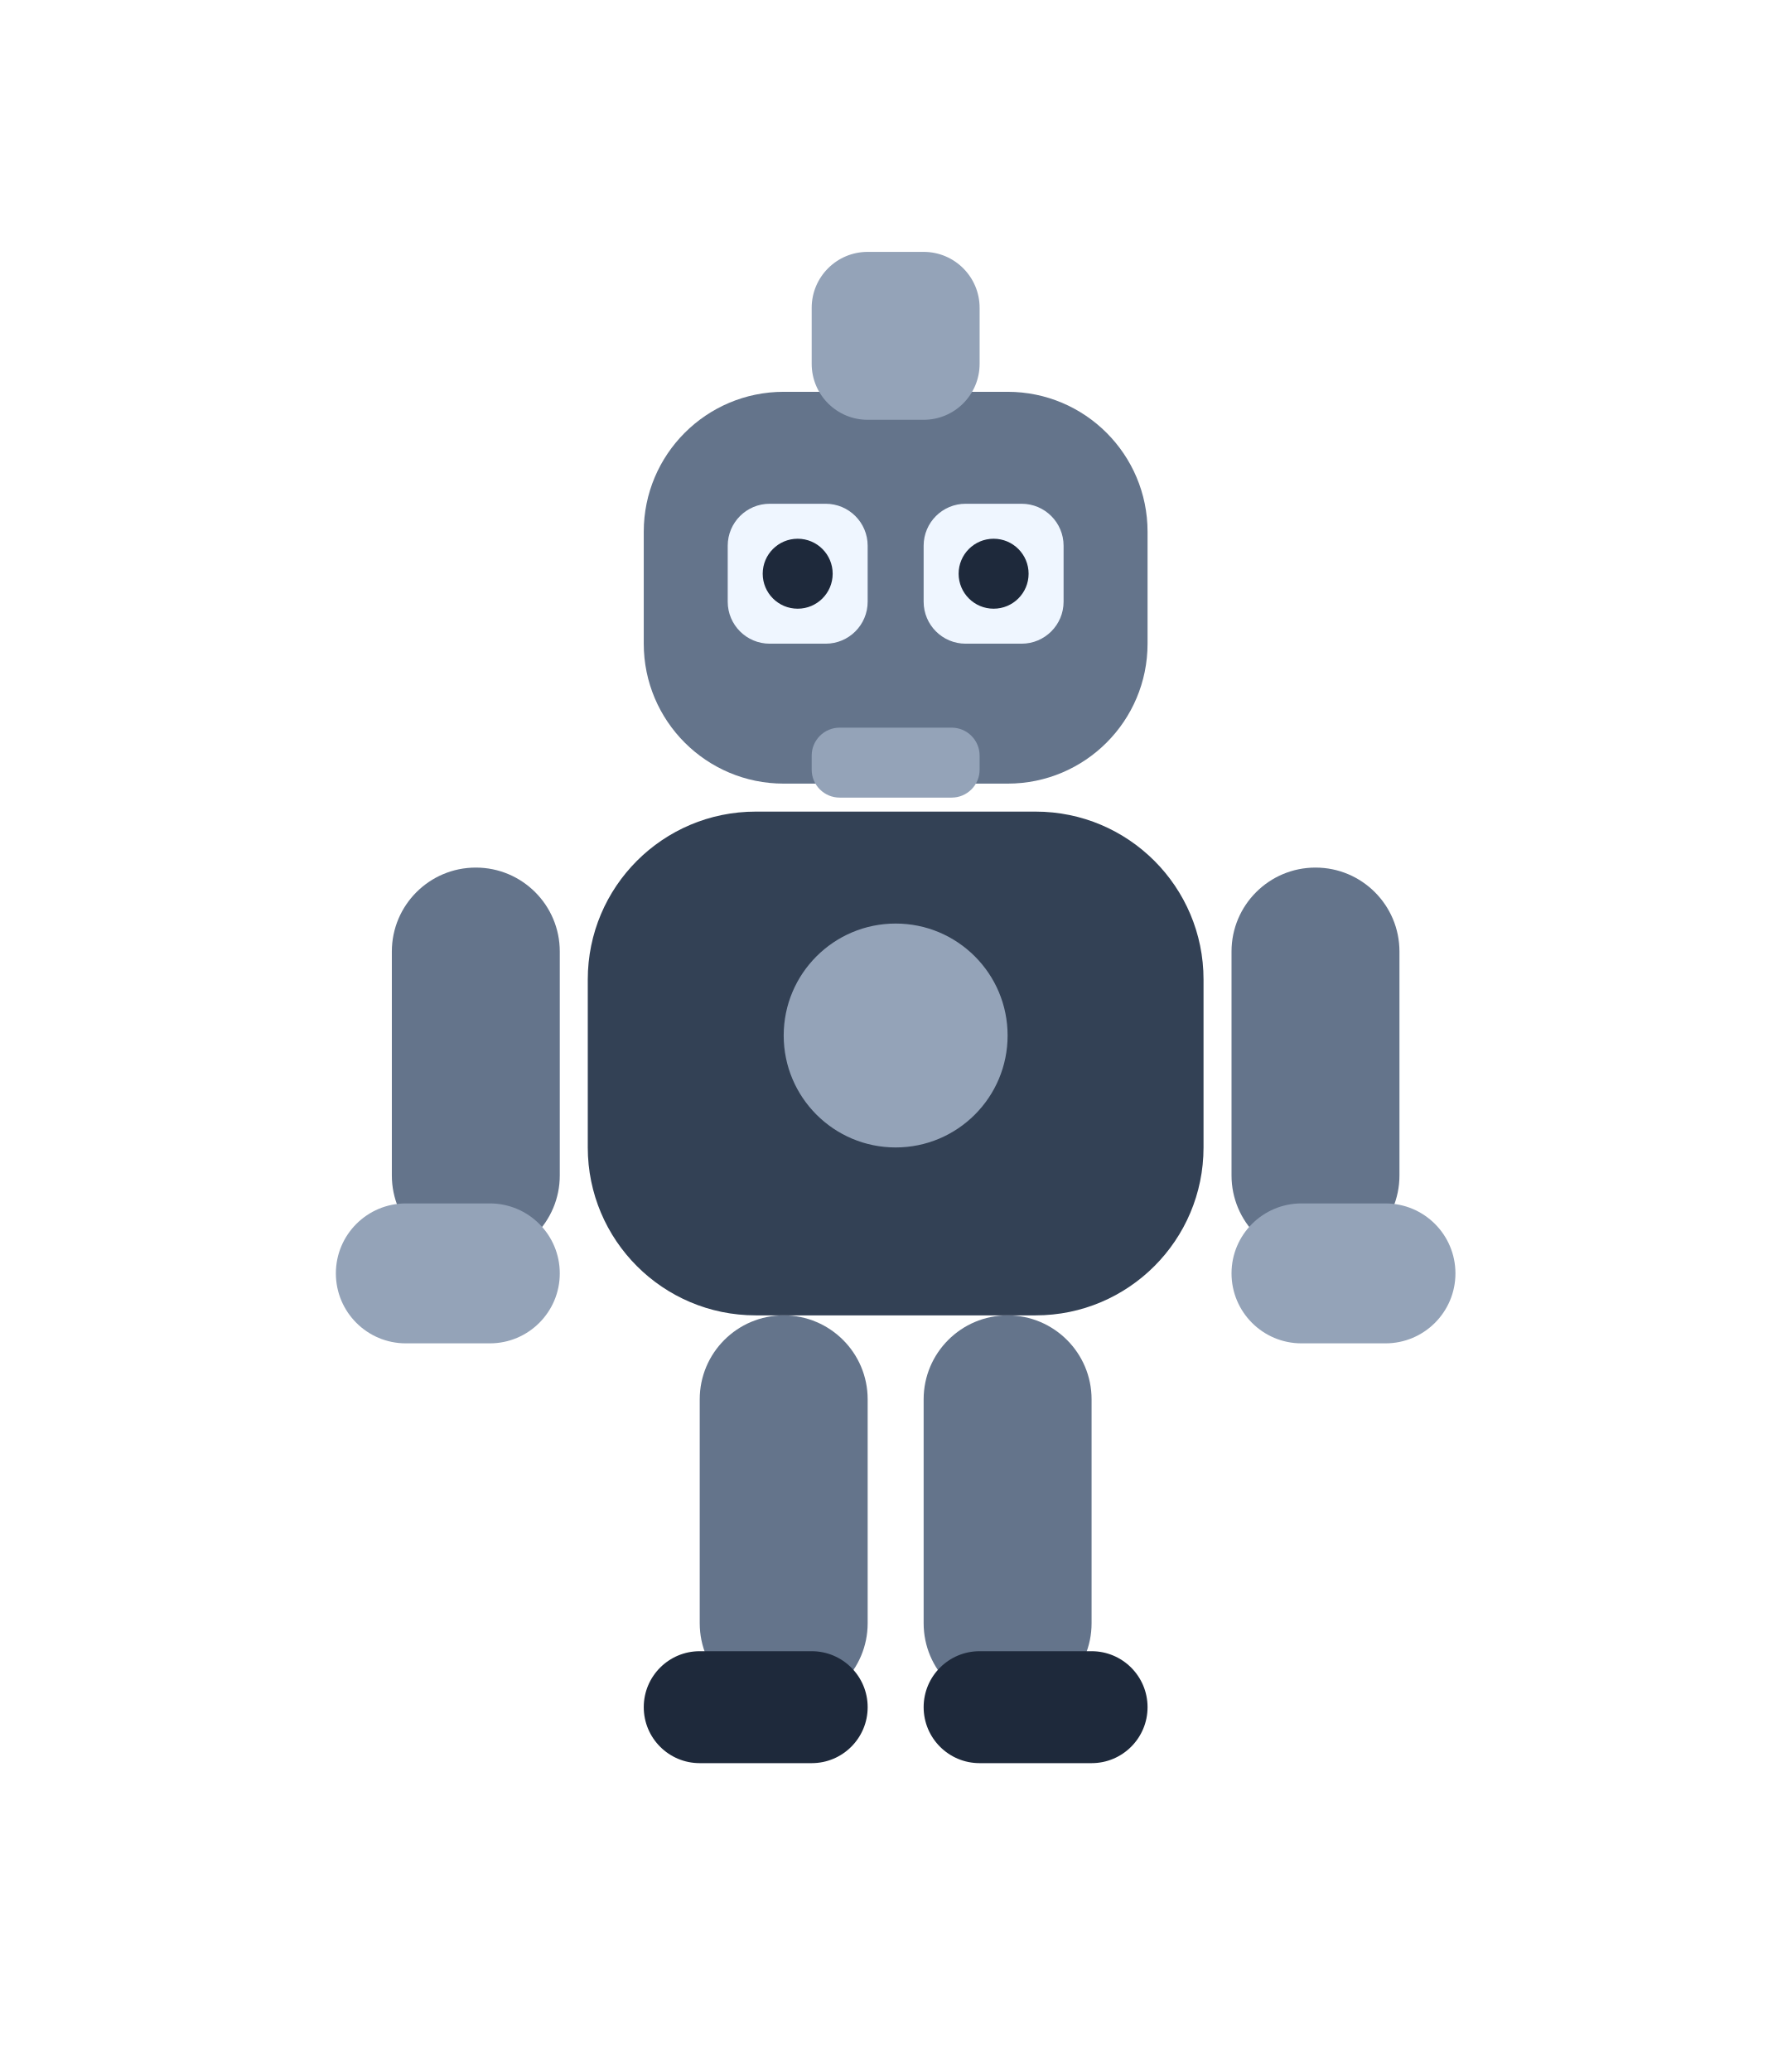
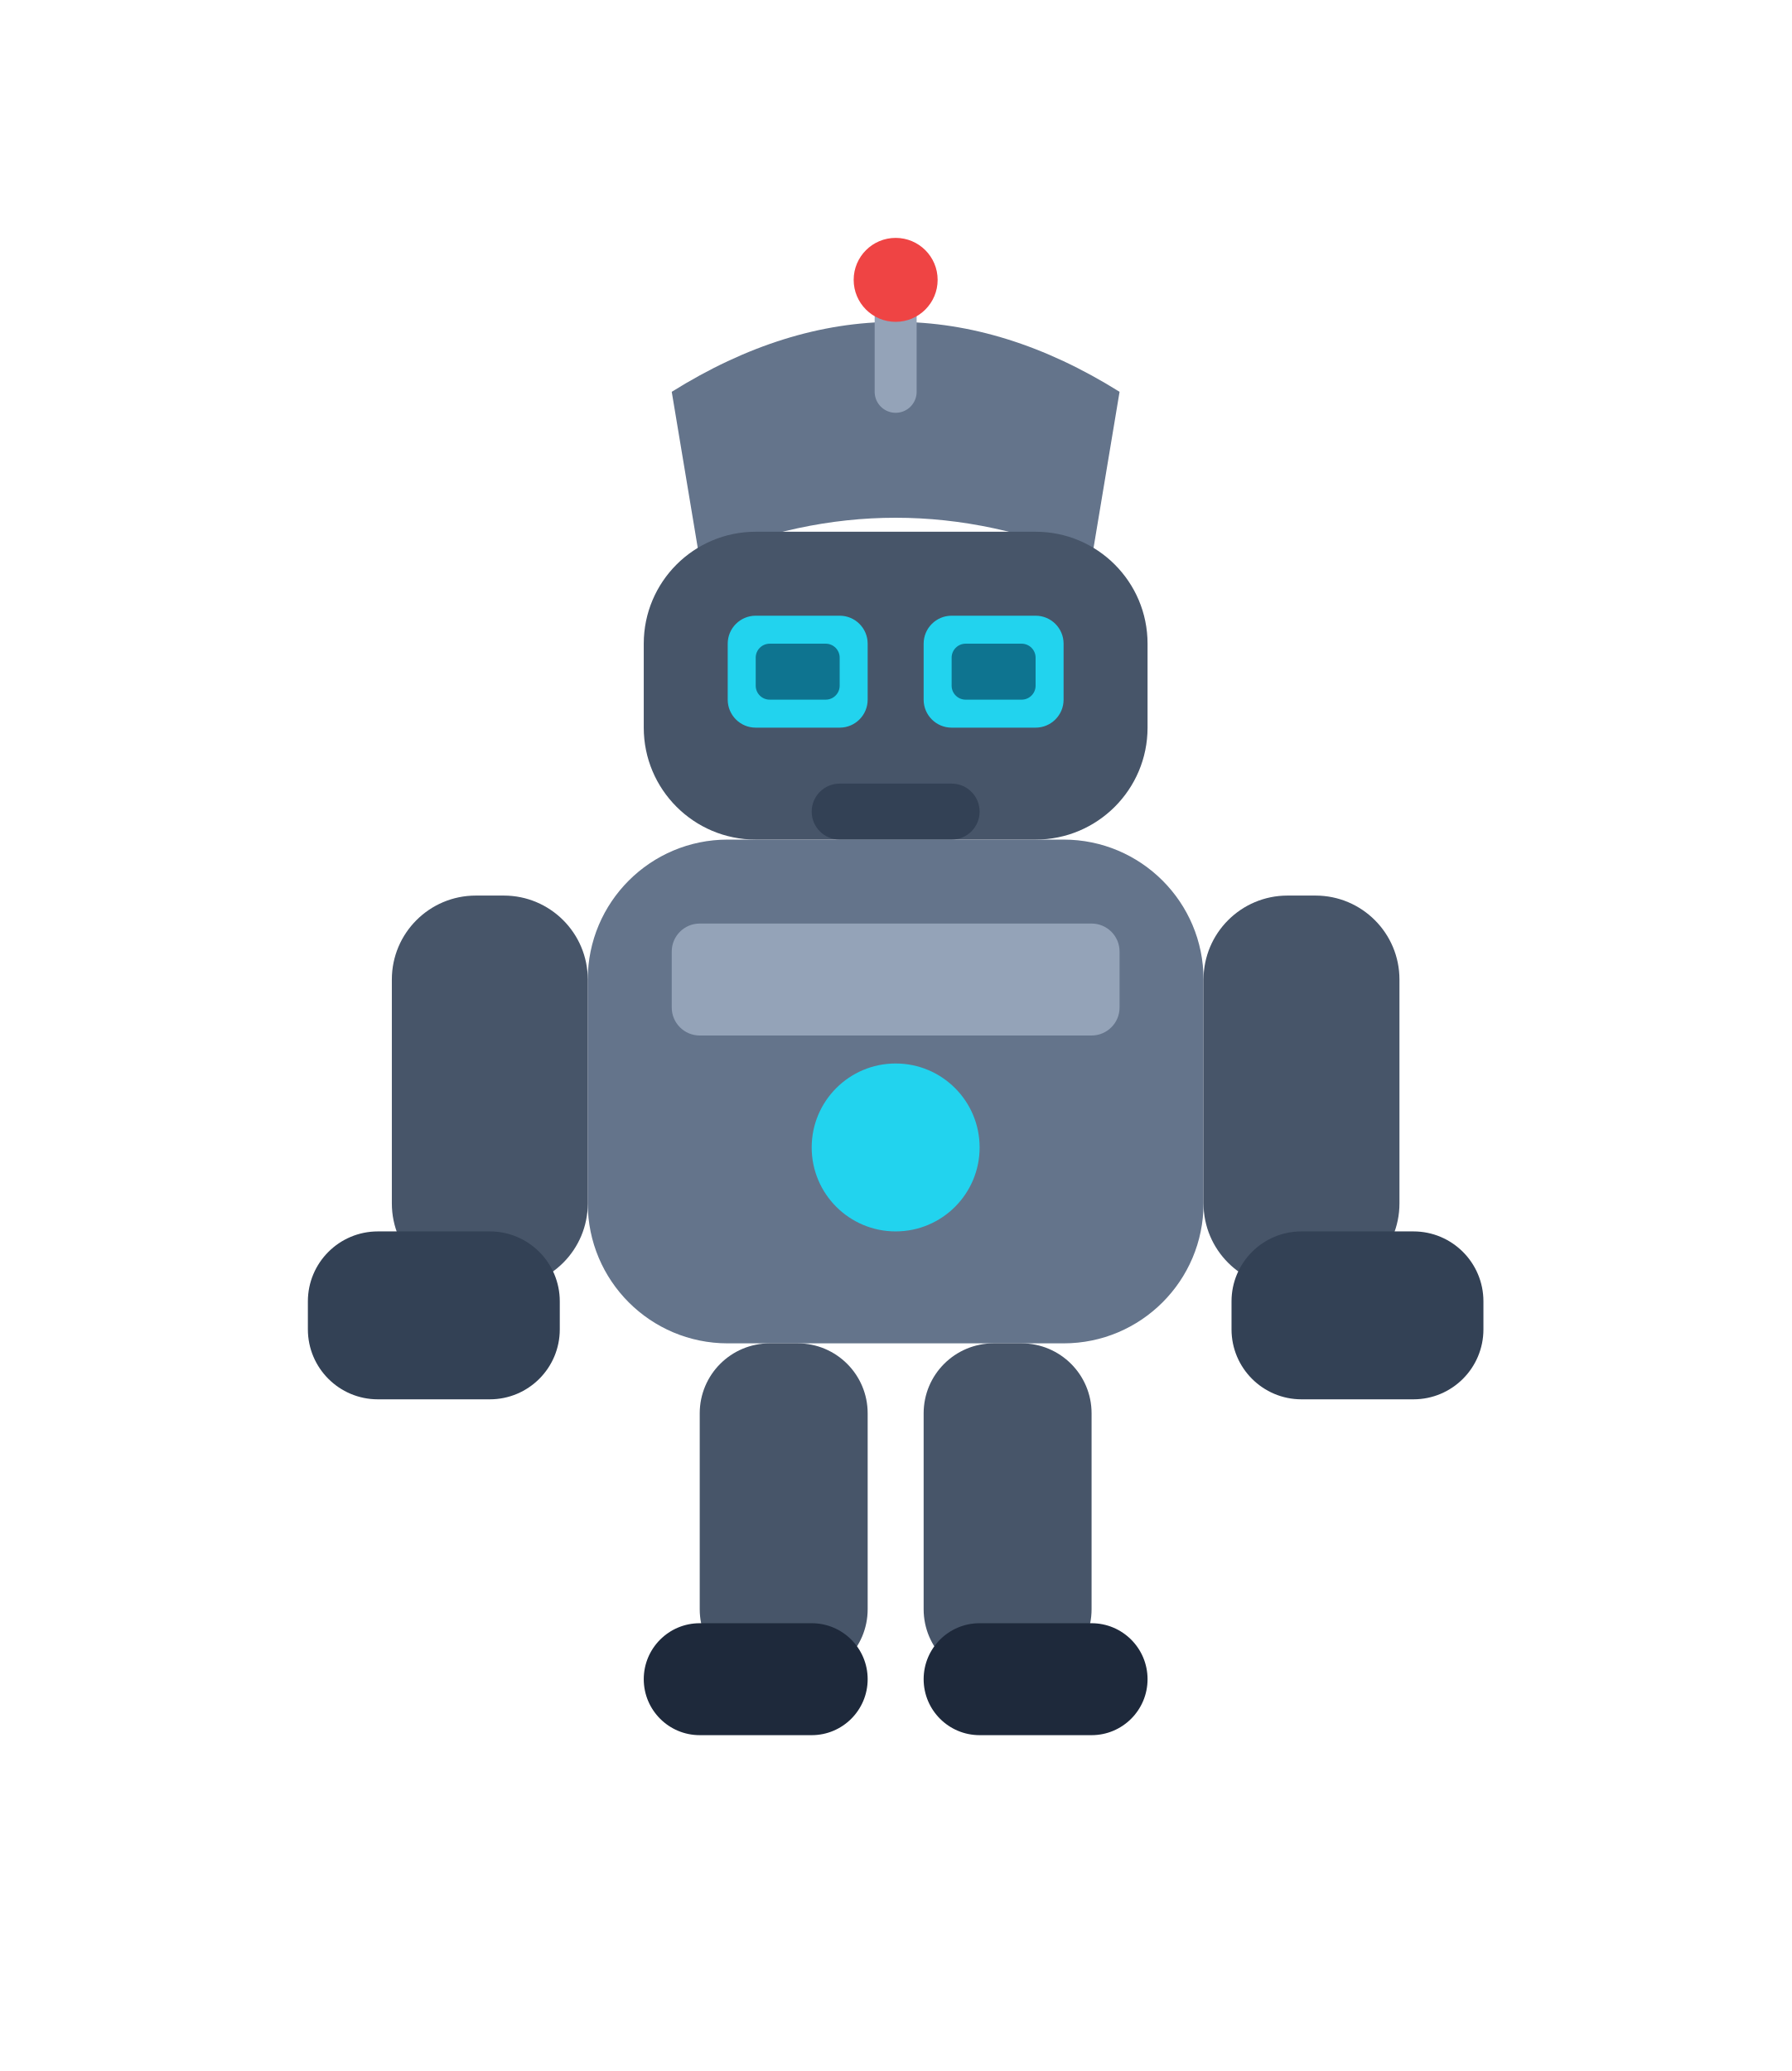
<svg xmlns="http://www.w3.org/2000/svg" viewBox="0 0 128 148" role="img" aria-hidden="true">
-   <rect x="46" y="28" width="36" height="28" rx="10" fill="#64748b" />
-   <rect x="52" y="36" width="10" height="10" rx="3" fill="#eff6ff" />
-   <rect x="66" y="36" width="10" height="10" rx="3" fill="#eff6ff" />
-   <circle cx="57" cy="41" r="2.5" fill="#1e293b" />
-   <circle cx="71" cy="41" r="2.5" fill="#1e293b" />
-   <rect x="58" y="52" width="12" height="5" rx="2" fill="#94a3b8" />
-   <rect x="58" y="18" width="12" height="12" rx="4" fill="#94a3b8" />
-   <rect x="42" y="58" width="44" height="36" rx="12" fill="#334155" />
-   <circle cx="64" cy="74" r="8" fill="#94a3b8" />
-   <rect x="28" y="62" width="12" height="28" rx="6" fill="#64748b" />
-   <rect x="88" y="62" width="12" height="28" rx="6" fill="#64748b" />
-   <rect x="24" y="86" width="16" height="10" rx="5" fill="#94a3b8" />
-   <rect x="88" y="86" width="16" height="10" rx="5" fill="#94a3b8" />
-   <rect x="50" y="94" width="12" height="28" rx="6" fill="#64748b" />
-   <rect x="66" y="94" width="12" height="28" rx="6" fill="#64748b" />
-   <rect x="46" y="118" width="16" height="8" rx="4" fill="#1e293b" />
-   <rect x="66" y="118" width="16" height="8" rx="4" fill="#1e293b" />
+   <path d="M48 28 Q64 18 80 28 L78 40 Q64 34 50 40 Z" fill="#64748b" />
+   <rect x="46" y="38" width="36" height="22" rx="8" fill="#475569" />
+   <rect x="52" y="44" width="10" height="8" rx="2" fill="#22d3ee" />
+   <rect x="66" y="44" width="10" height="8" rx="2" fill="#22d3ee" />
+   <rect x="54" y="46" width="6" height="4" rx="1" fill="#0e7490" />
+   <rect x="68" y="46" width="6" height="4" rx="1" fill="#0e7490" />
+   <rect x="58" y="56" width="12" height="4" rx="2" fill="#334155" />
+   <rect x="42" y="60" width="44" height="36" rx="10" fill="#64748b" />
+   <rect x="48" y="66" width="32" height="8" rx="2" fill="#94a3b8" />
+   <circle cx="64" cy="82" r="6" fill="#22d3ee" />
+   <rect x="28" y="64" width="14" height="28" rx="6" fill="#475569" />
+   <rect x="86" y="64" width="14" height="28" rx="6" fill="#475569" />
+   <rect x="22" y="88" width="18" height="12" rx="5" fill="#334155" />
+   <rect x="88" y="88" width="18" height="12" rx="5" fill="#334155" />
+   <rect x="50" y="96" width="12" height="24" rx="5" fill="#475569" />
+   <rect x="66" y="96" width="12" height="24" rx="5" fill="#475569" />
+   <rect x="46" y="116" width="16" height="8" rx="4" fill="#1e293b" />
+   <rect x="66" y="116" width="16" height="8" rx="4" fill="#1e293b" />
+   <path d="M64 28 L64 22" stroke="#94a3b8" stroke-width="3" stroke-linecap="round" />
+   <circle cx="64" cy="20" r="3" fill="#ef4444" />
</svg>
